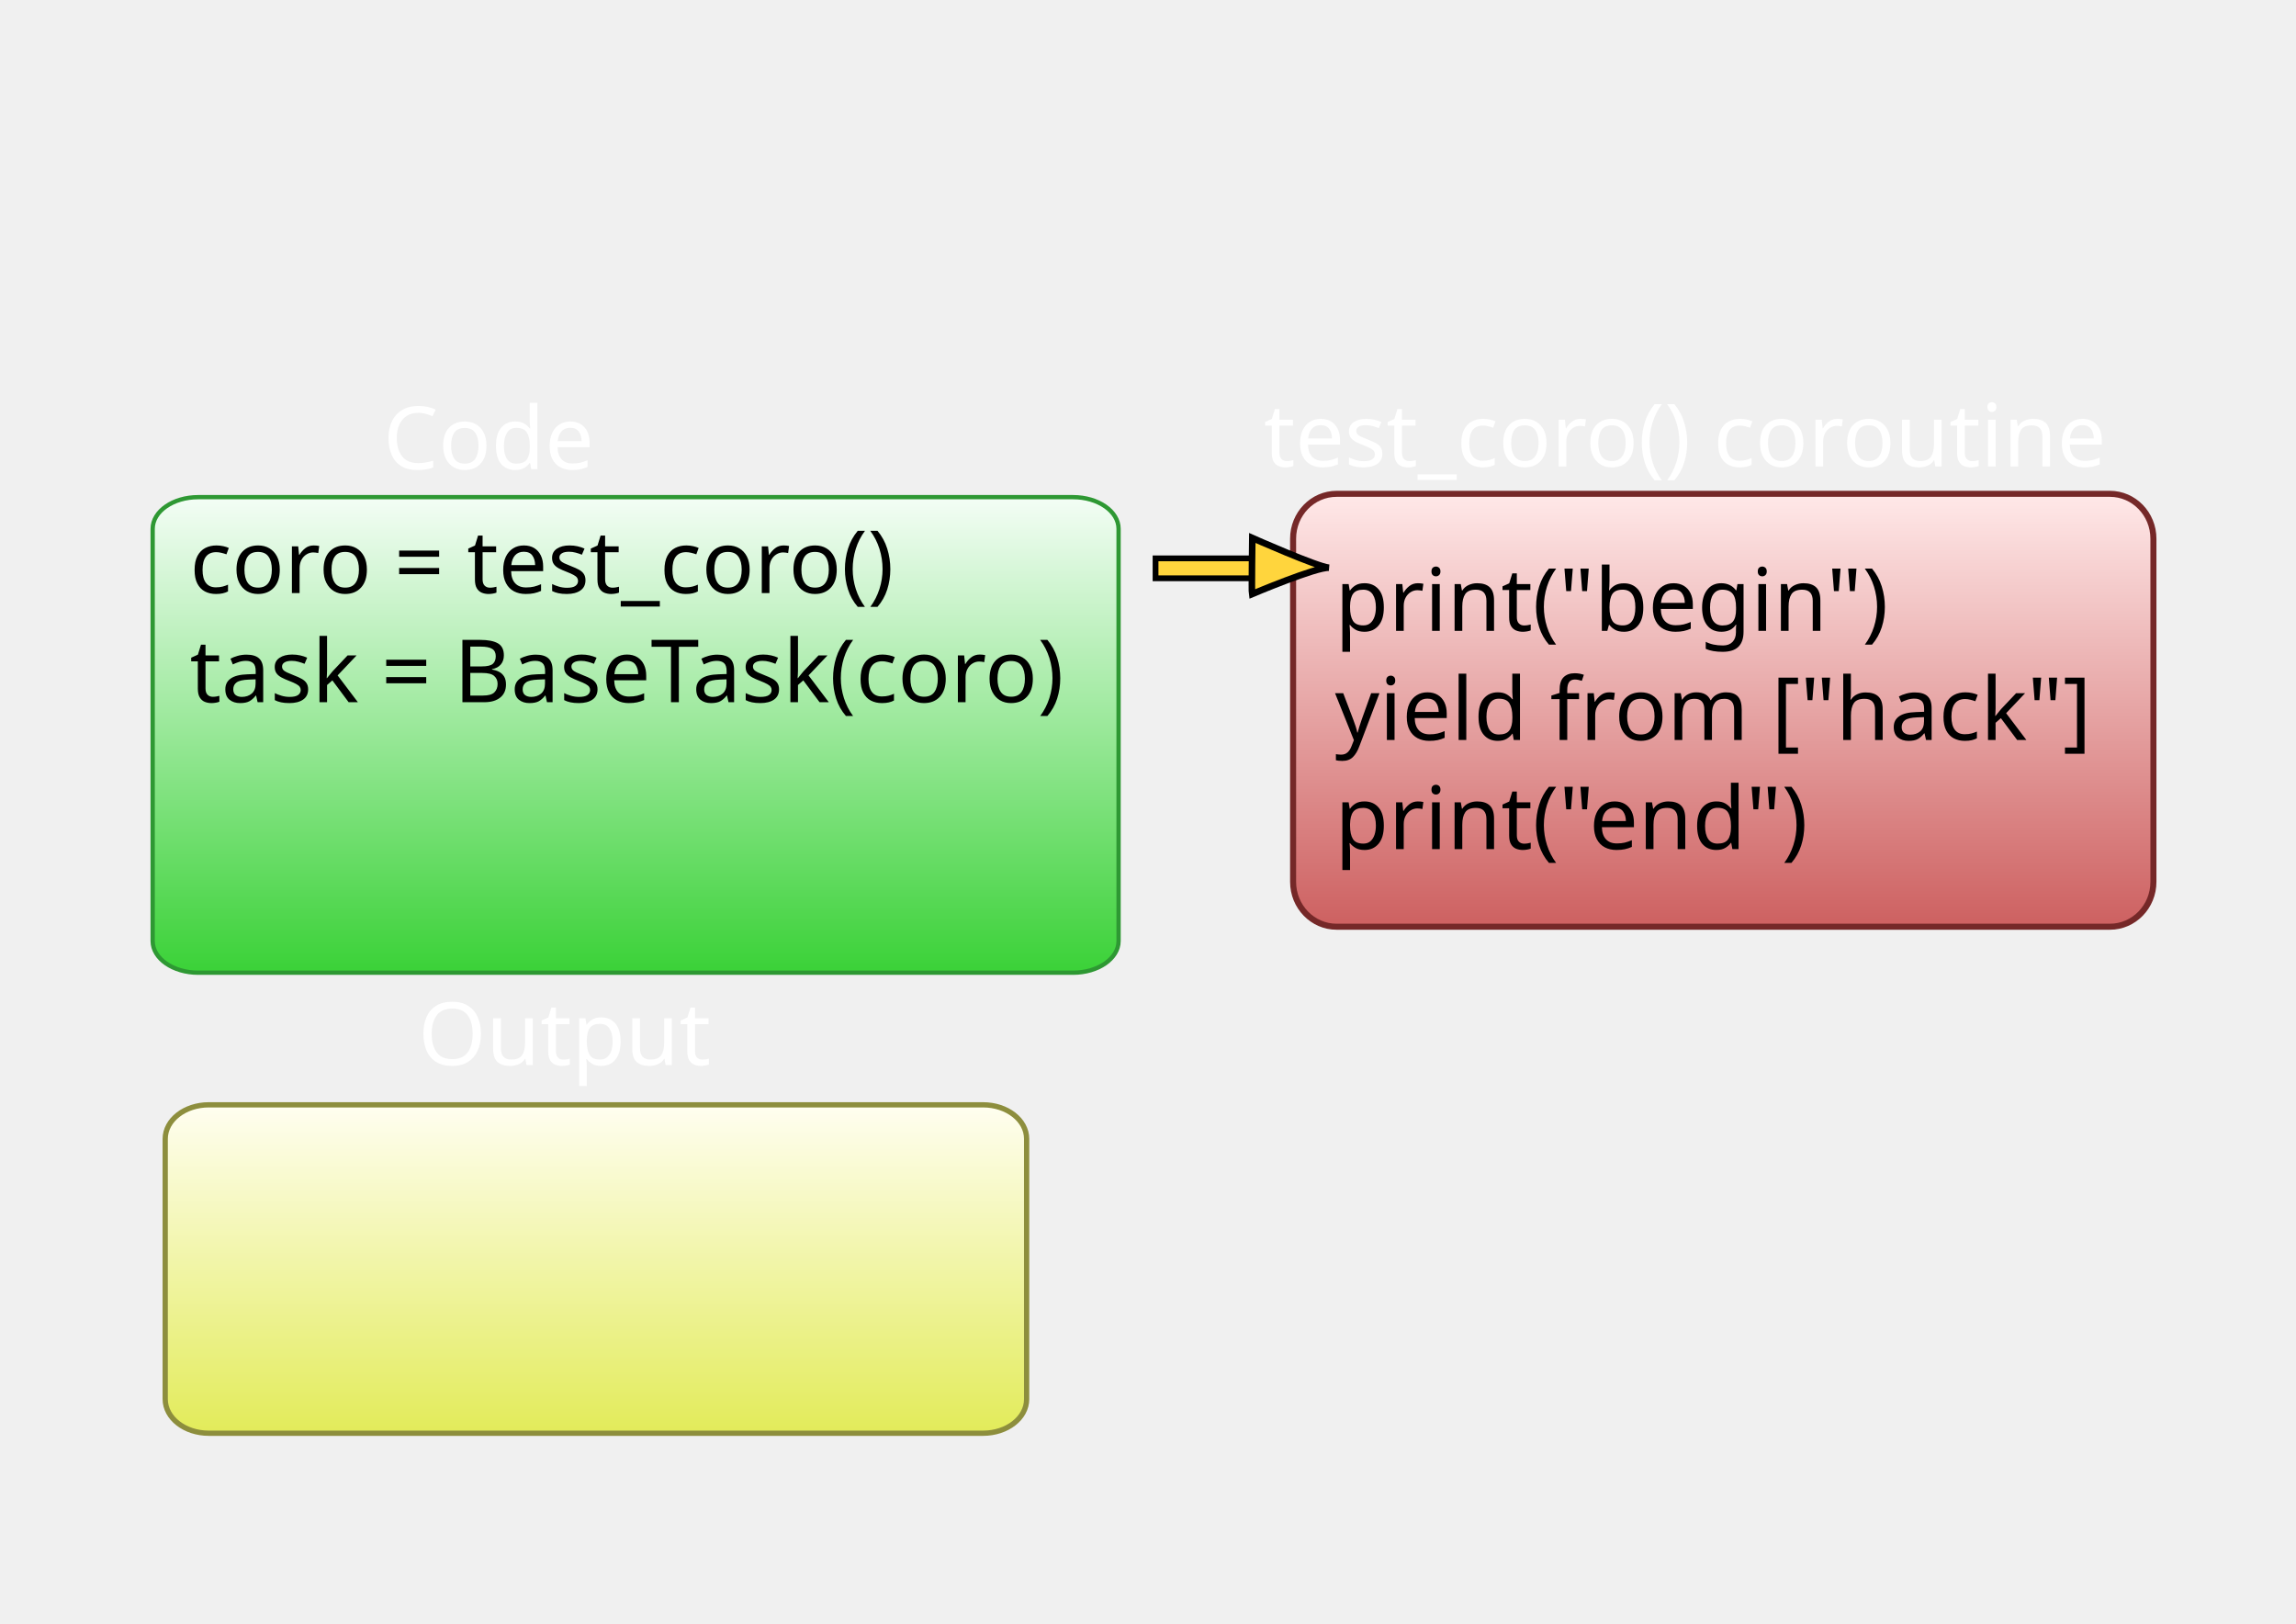
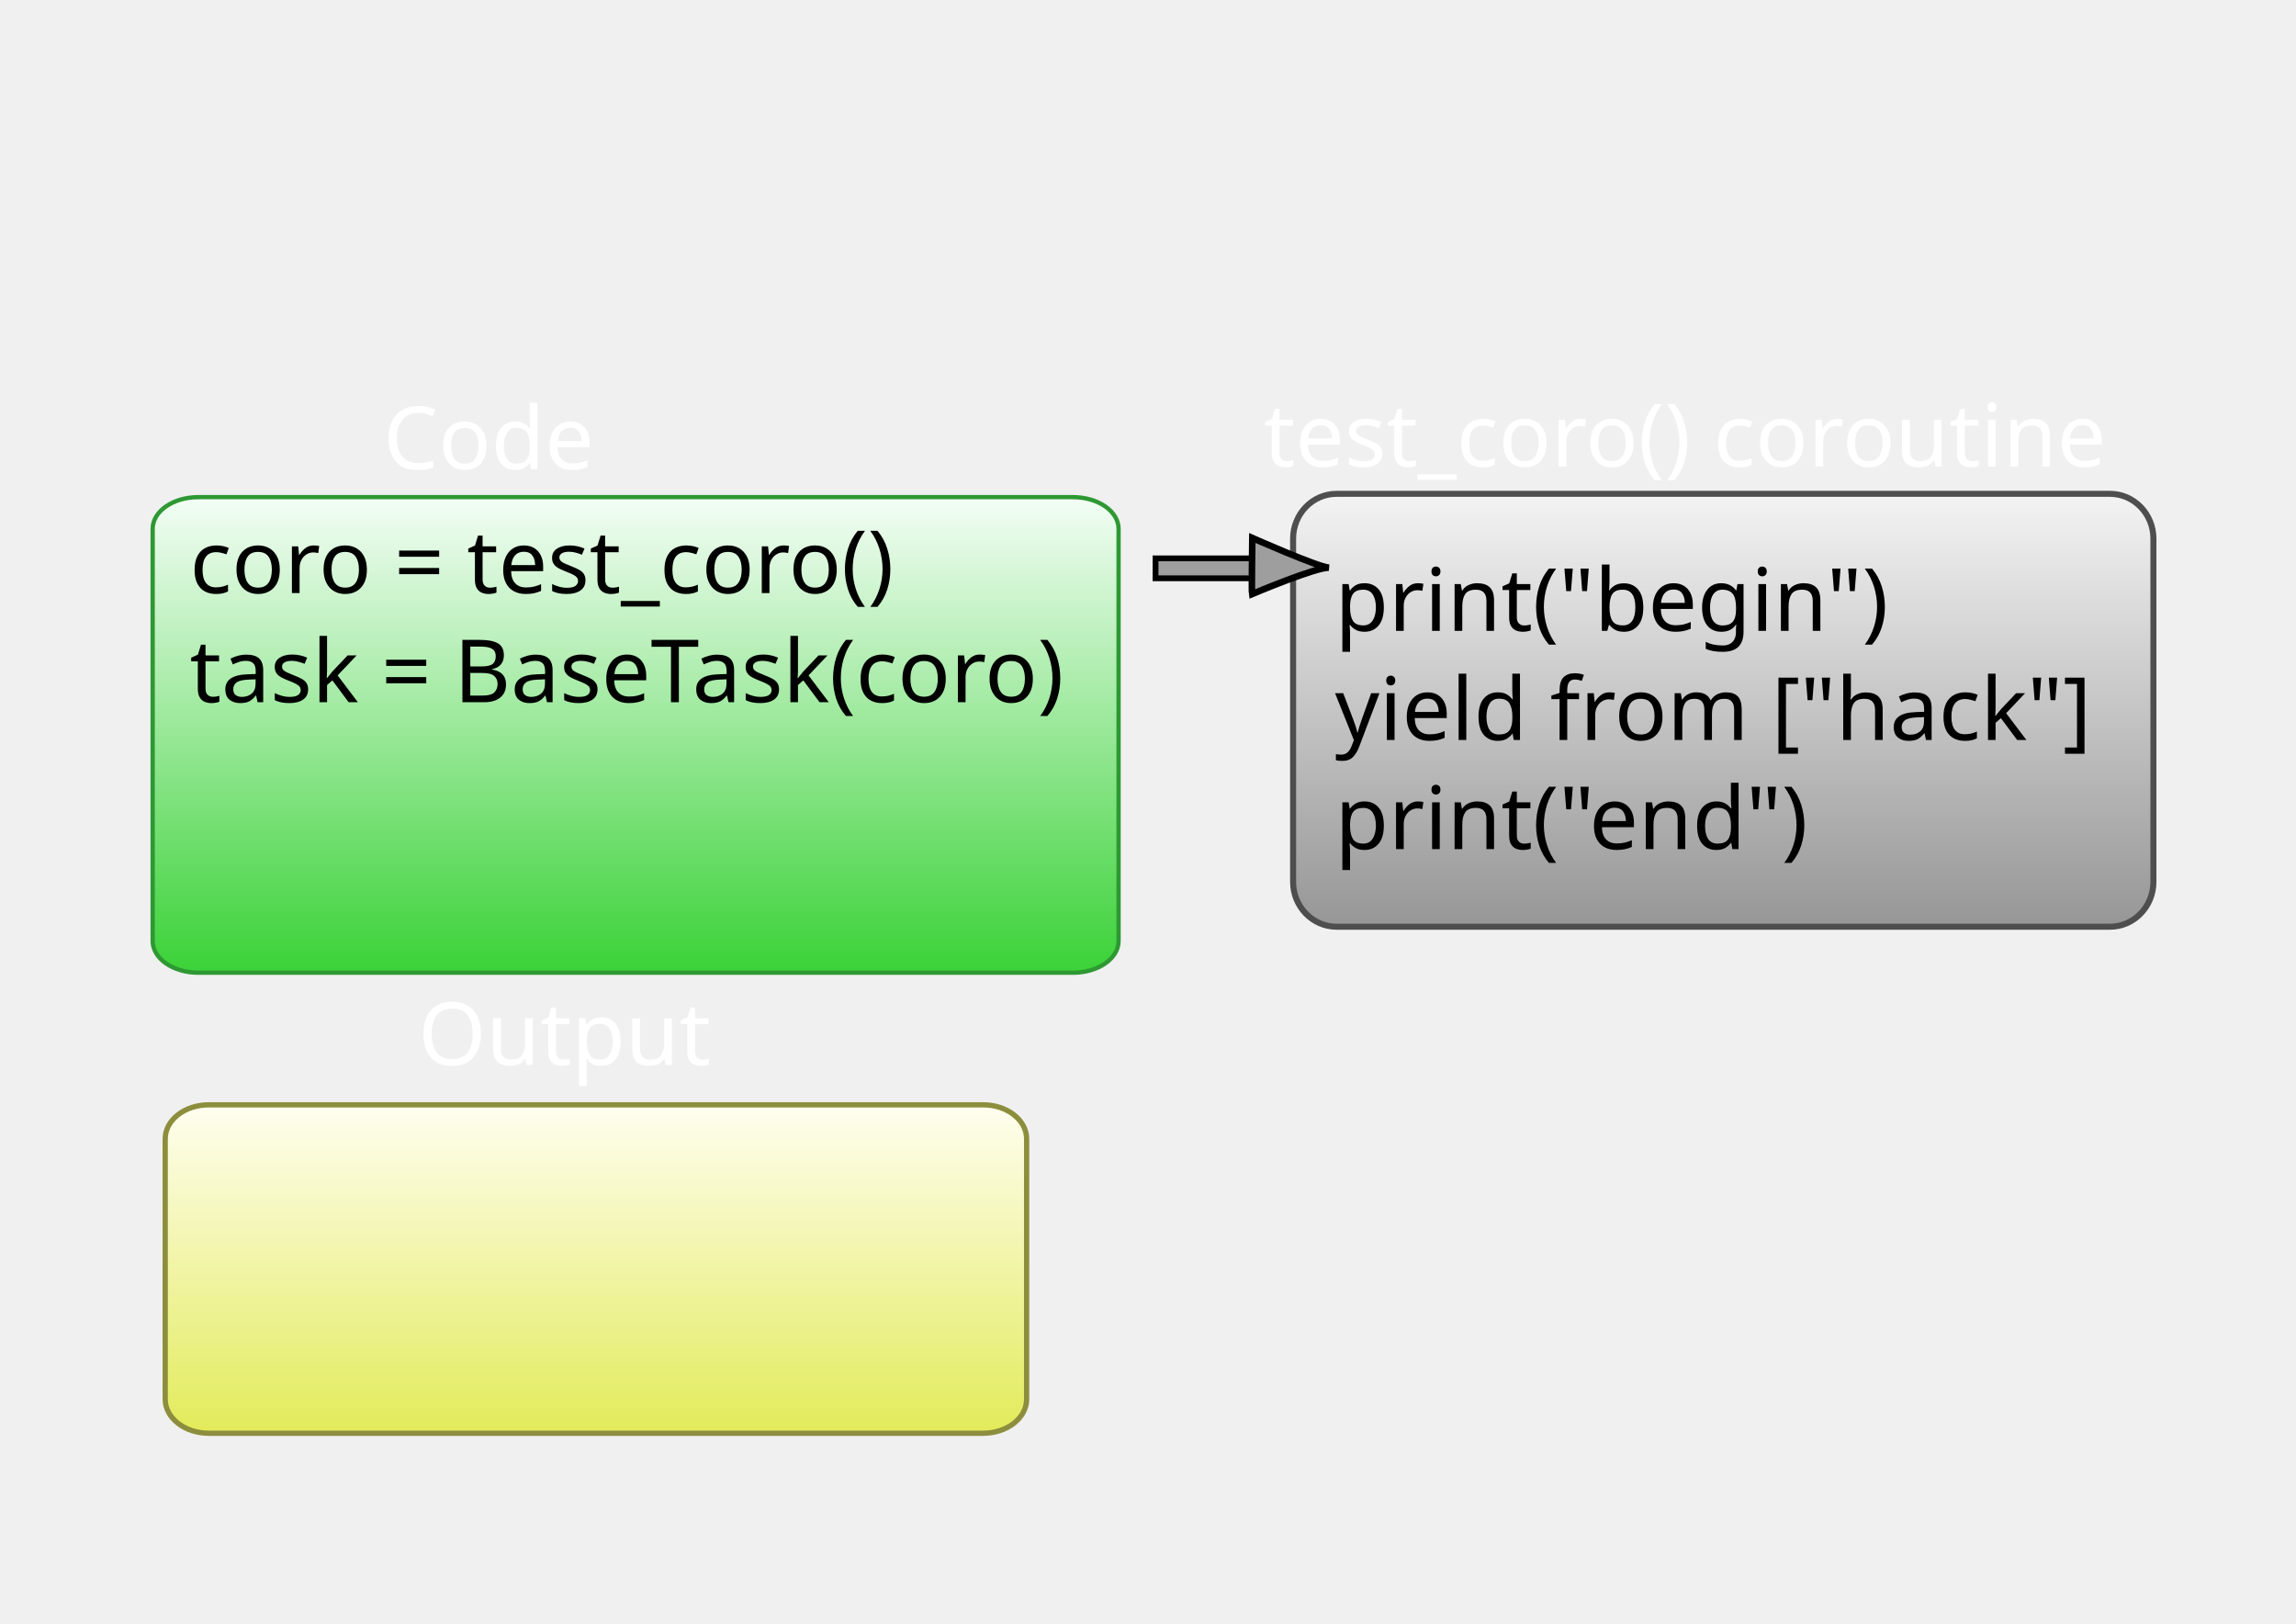
<svg xmlns="http://www.w3.org/2000/svg" xmlns:xlink="http://www.w3.org/1999/xlink" version="1.1" id="svg2" height="744.094" width="1052.362">
  <defs id="defs4">
    <linearGradient id="linearGradient12126">
-       <stop style="stop-color:#ffe8e8;stop-opacity:1;" offset="0" id="stop12128" />
-       <stop style="stop-color:#cd6060;stop-opacity:1;" offset="1" id="stop12130" />
+       <stop id="stop12128" offset="0" style="stop-color:#ffe8e8;stop-opacity:1;" />
+       <stop id="stop12130" offset="1" style="stop-color:#cd6060;stop-opacity:1;" />
    </linearGradient>
-     <marker orient="auto" refY="0" refX="0" id="DotL" style="overflow:visible">
-       <path id="path3982" d="m -2.5,-1 c 0,2.76 -2.24,5 -5,5 -2.76,0 -5,-2.24 -5,-5 0,-2.76 2.24,-5 5,-5 2.76,0 5,2.24 5,5 z" style="fill-rule:evenodd;stroke:#000000;stroke-width:1pt" transform="matrix(0.8,0,0,0.8,5.92,0.8)" />
+     <marker style="overflow:visible" id="DotL" refX="0" refY="0" orient="auto">
+       <path transform="matrix(0.8,0,0,0.8,5.92,0.8)" style="fill-rule:evenodd;stroke:#000000;stroke-width:1pt" d="m -2.5,-1 c 0,2.76 -2.24,5 -5,5 -2.76,0 -5,-2.24 -5,-5 0,-2.76 2.24,-5 5,-5 2.76,0 5,2.24 5,5 z" id="path3982" />
    </marker>
-     <marker id="RazorWire" refX="0" refY="0" orient="auto" style="overflow:visible">
-       <path id="path4153" transform="scale(0.8,0.8)" style="fill:#808080;fill-opacity:1;fill-rule:evenodd;stroke:#000000;stroke-width:0.1pt" d="m 0.023,-0.74 0,1.438 -7.781,2.313 18.437,0 -7.187,-2.313 0,-1.438 7.25,-2.156 -18.469,0 7.75,2.156 z" />
+     <marker style="overflow:visible" orient="auto" refY="0" refX="0" id="RazorWire">
+       <path d="m 0.023,-0.74 0,1.438 -7.781,2.313 18.437,0 -7.187,-2.313 0,-1.438 7.25,-2.156 -18.469,0 7.75,2.156 z" style="fill:#808080;fill-opacity:1;fill-rule:evenodd;stroke:#000000;stroke-width:0.1pt" transform="scale(0.8,0.8)" id="path4153" />
    </marker>
-     <marker orient="auto" refY="0" refX="0" id="Arrow2Lend" style="overflow:visible">
-       <path id="path3942" style="fill-rule:evenodd;stroke-width:0.625;stroke-linejoin:round" d="M 8.719,4.034 -2.207,0.016 8.719,-4.002 c -1.745,2.372 -1.735,5.617 -6e-7,8.035 z" transform="matrix(-1.1,0,0,-1.1,-1.1,0)" />
+     <marker style="overflow:visible" id="Arrow2Lend" refX="0" refY="0" orient="auto">
+       <path transform="matrix(-1.1,0,0,-1.1,-1.1,0)" d="M 8.719,4.034 -2.207,0.016 8.719,-4.002 c -1.745,2.372 -1.735,5.617 -6e-7,8.035 z" style="fill-rule:evenodd;stroke-width:0.625;stroke-linejoin:round" id="path3942" />
    </marker>
-     <marker orient="auto" refY="0" refX="0" id="Arrow1Lend" style="overflow:visible">
-       <path id="path3924" d="M 0,0 5,-5 -12.5,0 5,5 0,0 z" style="fill-rule:evenodd;stroke:#000000;stroke-width:1pt" transform="matrix(-0.8,0,0,-0.8,-10,0)" />
+     <marker style="overflow:visible" id="Arrow1Lend" refX="0" refY="0" orient="auto">
+       <path transform="matrix(-0.8,0,0,-0.8,-10,0)" style="fill-rule:evenodd;stroke:#000000;stroke-width:1pt" d="M 0,0 5,-5 -12.5,0 5,5 0,0 z" id="path3924" />
    </marker>
    <linearGradient id="linearGradient3765">
-       <stop id="stop3767" offset="0" style="stop-color:#f2feff;stop-opacity:1;" />
-       <stop id="stop3769" offset="1" style="stop-color:#41b6ce;stop-opacity:1;" />
+       <stop style="stop-color:#f2feff;stop-opacity:1;" offset="0" id="stop3767" />
+       <stop style="stop-color:#41b6ce;stop-opacity:1;" offset="1" id="stop3769" />
    </linearGradient>
    <linearGradient id="linearGradient3755">
-       <stop style="stop-color:#b8f1f1;stop-opacity:1;" offset="0" id="stop3757" />
-       <stop style="stop-color:#5ac5da;stop-opacity:1;" offset="1" id="stop3759" />
+       <stop id="stop3757" offset="0" style="stop-color:#b8f1f1;stop-opacity:1;" />
+       <stop id="stop3759" offset="1" style="stop-color:#5ac5da;stop-opacity:1;" />
    </linearGradient>
-     <linearGradient xlink:href="#linearGradient3765" id="linearGradient3761" x1="328.5" y1="172.362" x2="334.357" y2="552.362" gradientUnits="userSpaceOnUse" gradientTransform="matrix(0.6143788,0,0,0.4866711,176.4746,449.7801)" />
-     <linearGradient xlink:href="#linearGradient3765-7" id="linearGradient3761-8" x1="328.5" y1="172.362" x2="334.357" y2="552.362" gradientUnits="userSpaceOnUse" gradientTransform="matrix(0.6143788,0,0,0.6431323,188.5043,-52.64542)" />
+     <linearGradient gradientTransform="matrix(0.6143788,0,0,0.4866711,176.4746,449.7801)" gradientUnits="userSpaceOnUse" y2="552.362" x2="334.357" y1="172.362" x1="328.5" id="linearGradient3761" xlink:href="#linearGradient3765" />
+     <linearGradient gradientTransform="matrix(0.6143788,0,0,0.6431323,188.5043,-52.64542)" gradientUnits="userSpaceOnUse" y2="552.362" x2="334.357" y1="172.362" x1="328.5" id="linearGradient3761-8" xlink:href="#linearGradient3765-7" />
    <linearGradient id="linearGradient3765-7">
-       <stop id="stop3767-4" offset="0" style="stop-color:#f2fdf4;stop-opacity:1;" />
-       <stop id="stop3769-3" offset="1" style="stop-color:#3cd239;stop-opacity:1;" />
+       <stop style="stop-color:#f2fdf4;stop-opacity:1;" offset="0" id="stop3767-4" />
+       <stop style="stop-color:#3cd239;stop-opacity:1;" offset="1" id="stop3769-3" />
    </linearGradient>
-     <linearGradient y2="548.954" x2="328.5" y1="172.362" x1="328.5" gradientTransform="matrix(0.8804081,0,0,0.5692378,-5.487653,439.6073)" gradientUnits="userSpaceOnUse" id="linearGradient5906" xlink:href="#linearGradient3765-7" />
-     <marker orient="auto" refY="0" refX="0" id="Arrow1Lend-4" style="overflow:visible">
-       <path id="path3924-0" d="M 0,0 5,-5 -12.5,0 5,5 0,0 z" style="fill-rule:evenodd;stroke:#000000;stroke-width:1pt" transform="matrix(-0.8,0,0,-0.8,-10,0)" />
+     <linearGradient xlink:href="#linearGradient3765-7" id="linearGradient5906" gradientUnits="userSpaceOnUse" gradientTransform="matrix(0.8804081,0,0,0.5692378,-5.487653,439.6073)" x1="328.5" y1="172.362" x2="328.5" y2="548.954" />
+     <marker style="overflow:visible" id="Arrow1Lend-4" refX="0" refY="0" orient="auto">
+       <path transform="matrix(-0.8,0,0,-0.8,-10,0)" style="fill-rule:evenodd;stroke:#000000;stroke-width:1pt" d="M 0,0 5,-5 -12.5,0 5,5 0,0 z" id="path3924-0" />
    </marker>
-     <linearGradient xlink:href="#linearGradient12126" id="linearGradient12140" x1="879.429" y1="523.279" x2="879.429" y2="707.26" gradientUnits="userSpaceOnUse" gradientTransform="matrix(0.8942972,0,0,1.078099,32.93831,-29.19488)" />
-     <linearGradient xlink:href="#linearGradient12126-6" id="linearGradient12140-4" x1="879.429" y1="523.279" x2="883.507" y2="706.591" gradientUnits="userSpaceOnUse" gradientTransform="matrix(0.9957622,0,0,1.142415,-67.42616,-69.40973)" />
+     <linearGradient gradientTransform="matrix(0.8942972,0,0,1.078099,32.93831,-29.19488)" gradientUnits="userSpaceOnUse" y2="707.26" x2="879.429" y1="523.279" x1="879.429" id="linearGradient12140" xlink:href="#linearGradient12126" />
+     <linearGradient gradientTransform="matrix(0.9957622,0,0,1.142415,-67.42616,-69.40973)" gradientUnits="userSpaceOnUse" y2="706.591" x2="883.507" y1="523.279" x1="879.429" id="linearGradient12140-4" xlink:href="#linearGradient12126-6" />
    <linearGradient id="linearGradient12126-6">
-       <stop style="stop-color:#fffef0;stop-opacity:1;" offset="0" id="stop12128-6" />
-       <stop style="stop-color:#e2eb59;stop-opacity:1;" offset="1" id="stop12130-1" />
+       <stop id="stop12128-6" offset="0" style="stop-color:#fffef0;stop-opacity:1;" />
+       <stop id="stop12130-1" offset="1" style="stop-color:#e2eb59;stop-opacity:1;" />
    </linearGradient>
-     <linearGradient y2="707.709" x2="879.429" y1="523.279" x1="879.429" gradientTransform="matrix(0.8954408,0,0,0.8179006,-484.7387,386.8686)" gradientUnits="userSpaceOnUse" id="linearGradient12157" xlink:href="#linearGradient12126-6" />
+     <linearGradient xlink:href="#linearGradient12126-6" id="linearGradient12157" gradientUnits="userSpaceOnUse" gradientTransform="matrix(0.8954408,0,0,0.8179006,-484.7387,386.8686)" x1="879.429" y1="523.279" x2="879.429" y2="707.709" />
+     <linearGradient gradientTransform="matrix(0.8942972,0,0,1.078099,32.93831,-29.19488)" gradientUnits="userSpaceOnUse" y2="707.26" x2="879.429" y1="523.279" x1="879.429" id="linearGradient12140-13" xlink:href="#linearGradient12126-340" />
+     <linearGradient id="linearGradient12126-340">
+       <stop id="stop3173" offset="0" style="stop-color:#f3f3f3;stop-opacity:1;" />
+       <stop id="stop3175" offset="1" style="stop-color:#969696;stop-opacity:1;" />
+     </linearGradient>
  </defs>
-   <g id="layer1" transform="translate(0,-308.2677)">
-     <rect style="fill:url(#linearGradient5906);fill-opacity:1;fill-rule:nonzero;stroke:#2e9833;stroke-width:1.962;stroke-linecap:butt;stroke-linejoin:round;stroke-miterlimit:4;stroke-opacity:1;stroke-dasharray:none" id="rect2985-0" width="442.719" height="217.937" x="69.976" y="536.096" rx="20.877" ry="14.506" />
-     <text xml:space="preserve" style="font-size:40px;font-style:normal;font-variant:normal;font-weight:normal;font-stretch:normal;line-height:125%;letter-spacing:0px;word-spacing:0px;fill:#ffffff;fill-opacity:1;stroke:none;font-family:Comfortaa;-inkscape-font-specification:Comfortaa" x="579.229" y="522.051" id="text3771-4">
-       <tspan id="tspan3773-6" x="579.229" y="522.051">test_coro() coroutine</tspan>
+   <g transform="translate(0,-308.2677)" id="layer1">
+     <rect ry="14.506" rx="20.877" y="536.096" x="69.976" height="217.937" width="442.719" id="rect2985-0" style="fill:url(#linearGradient5906);fill-opacity:1;fill-rule:nonzero;stroke:#2e9833;stroke-width:1.962;stroke-linecap:butt;stroke-linejoin:round;stroke-miterlimit:4;stroke-opacity:1;stroke-dasharray:none" />
+     <text id="text3771-4" y="522.051" x="579.229" style="font-size:40px;font-style:normal;font-variant:normal;font-weight:normal;font-stretch:normal;line-height:125%;letter-spacing:0px;word-spacing:0px;fill:#ffffff;fill-opacity:1;stroke:none;font-family:Comfortaa;-inkscape-font-specification:Comfortaa" xml:space="preserve">
+       <tspan y="522.051" x="579.229" id="tspan3773-6">test_coro() coroutine</tspan>
    </text>
-     <rect style="fill:url(#linearGradient12140);fill-opacity:1;fill-rule:nonzero;stroke:#752828;stroke-width:2.762;stroke-linecap:butt;stroke-linejoin:round;stroke-miterlimit:4;stroke-opacity:1;stroke-dasharray:none" id="rect11120-3" width="394.324" height="198.385" x="592.687" y="534.574" rx="19.929" ry="20.564" />
-     <text xml:space="preserve" style="font-size:40px;font-style:normal;font-weight:normal;line-height:125%;letter-spacing:0px;word-spacing:0px;fill:#ffffff;fill-opacity:1;stroke:none;font-family:Sans" x="175.637" y="523.265" id="text5865-6-8-9">
-       <tspan x="175.637" y="523.265" style="font-style:normal;font-variant:normal;font-weight:normal;font-stretch:normal;fill:#ffffff;fill-opacity:1;font-family:Comfortaa;-inkscape-font-specification:Comfortaa" id="tspan11114-1">Code</tspan>
+     <rect ry="20.564" rx="19.929" y="534.574" x="592.687" height="198.385" width="394.324" id="rect11120-3" style="fill:url(#linearGradient12140-13);fill-opacity:1;fill-rule:nonzero;stroke:#4e4e4e;stroke-width:2.762;stroke-linecap:butt;stroke-linejoin:round;stroke-miterlimit:4;stroke-opacity:1;stroke-dasharray:none" />
+     <text id="text5865-6-8-9" y="523.265" x="175.637" style="font-size:40px;font-style:normal;font-weight:normal;line-height:125%;letter-spacing:0px;word-spacing:0px;fill:#ffffff;fill-opacity:1;stroke:none;font-family:Sans" xml:space="preserve">
+       <tspan id="tspan11114-1" style="font-style:normal;font-variant:normal;font-weight:normal;font-stretch:normal;fill:#ffffff;fill-opacity:1;font-family:Comfortaa;-inkscape-font-specification:Comfortaa" y="523.265" x="175.637">Code</tspan>
    </text>
-     <text xml:space="preserve" style="font-size:40px;font-style:normal;font-weight:normal;line-height:125%;letter-spacing:0px;word-spacing:0px;fill:#000000;fill-opacity:1;stroke:none;font-family:Sans" x="86.991" y="580.069" id="text5865-6">
-       <tspan x="86.991" y="580.069" style="font-style:normal;font-variant:normal;font-weight:normal;font-stretch:normal;fill:#000000;fill-opacity:1;font-family:Comfortaa;-inkscape-font-specification:Comfortaa" id="tspan3961">coro = test_coro()</tspan>
-       <tspan x="86.991" y="630.069" style="font-style:normal;font-variant:normal;font-weight:normal;font-stretch:normal;fill:#000000;fill-opacity:1;font-family:Comfortaa;-inkscape-font-specification:Comfortaa" id="tspan3174">task = BaseTask(coro)</tspan>
+     <text id="text5865-6" y="580.069" x="86.991" style="font-size:40px;font-style:normal;font-weight:normal;line-height:125%;letter-spacing:0px;word-spacing:0px;fill:#000000;fill-opacity:1;stroke:none;font-family:Sans" xml:space="preserve">
+       <tspan id="tspan3961" style="font-style:normal;font-variant:normal;font-weight:normal;font-stretch:normal;fill:#000000;fill-opacity:1;font-family:Comfortaa;-inkscape-font-specification:Comfortaa" y="580.069" x="86.991">coro = test_coro()</tspan>
+       <tspan id="tspan3174" style="font-style:normal;font-variant:normal;font-weight:normal;font-stretch:normal;fill:#000000;fill-opacity:1;font-family:Comfortaa;-inkscape-font-specification:Comfortaa" y="630.069" x="86.991">task = BaseTask(coro)</tspan>
    </text>
-     <rect style="fill:url(#linearGradient12157);fill-opacity:1;fill-rule:nonzero;stroke:#8d8e3d;stroke-width:2.407;stroke-linecap:butt;stroke-linejoin:round;stroke-miterlimit:4;stroke-opacity:1;stroke-dasharray:none" id="rect11120-3-8" width="394.828" height="150.505" x="75.726" y="814.572" rx="19.954" ry="15.601" />
-     <text xml:space="preserve" style="font-size:40px;font-style:normal;font-weight:normal;line-height:125%;letter-spacing:0px;word-spacing:0px;fill:#ffffff;fill-opacity:1;stroke:none;font-family:Sans" x="191.638" y="796.341" id="text5865-6-8-9-4">
-       <tspan x="191.638" y="796.341" style="font-style:normal;font-variant:normal;font-weight:normal;font-stretch:normal;fill:#ffffff;fill-opacity:1;font-family:Comfortaa;-inkscape-font-specification:Comfortaa" id="tspan11114-1-1">Output</tspan>
+     <rect ry="15.601" rx="19.954" y="814.572" x="75.726" height="150.505" width="394.828" id="rect11120-3-8" style="fill:url(#linearGradient12157);fill-opacity:1;fill-rule:nonzero;stroke:#8d8e3d;stroke-width:2.407;stroke-linecap:butt;stroke-linejoin:round;stroke-miterlimit:4;stroke-opacity:1;stroke-dasharray:none" />
+     <text id="text5865-6-8-9-4" y="796.341" x="191.638" style="font-size:40px;font-style:normal;font-weight:normal;line-height:125%;letter-spacing:0px;word-spacing:0px;fill:#ffffff;fill-opacity:1;stroke:none;font-family:Sans" xml:space="preserve">
+       <tspan id="tspan11114-1-1" style="font-style:normal;font-variant:normal;font-weight:normal;font-stretch:normal;fill:#ffffff;fill-opacity:1;font-family:Comfortaa;-inkscape-font-specification:Comfortaa" y="796.341" x="191.638">Output</tspan>
    </text>
-     <text xml:space="preserve" style="font-size:40px;font-style:normal;font-variant:normal;font-weight:normal;font-stretch:normal;line-height:125%;letter-spacing:0px;word-spacing:0px;fill:#000000;fill-opacity:1;stroke:none;font-family:Comfortaa;-inkscape-font-specification:Comfortaa" x="611.867" y="597.384" id="text12274">
-       <tspan x="611.867" y="597.384" id="tspan3147">print("begin")</tspan>
-       <tspan x="611.867" y="647.384" id="tspan3176">yield from ["hack"]</tspan>
-       <tspan x="611.867" y="697.384" id="tspan3149">print("end")</tspan>
+     <text id="text12274" y="597.384" x="611.867" style="font-size:40px;font-style:normal;font-variant:normal;font-weight:normal;font-stretch:normal;line-height:125%;letter-spacing:0px;word-spacing:0px;fill:#000000;fill-opacity:1;stroke:none;font-family:Comfortaa;-inkscape-font-specification:Comfortaa" xml:space="preserve">
+       <tspan id="tspan3147" y="597.384" x="611.867">print("begin")</tspan>
+       <tspan id="tspan3176" y="647.384" x="611.867">yield from ["hack"]</tspan>
+       <tspan id="tspan3149" y="697.384" x="611.867">print("end")</tspan>
    </text>
-     <rect style="fill:none" id="rect9782" width="108.171" height="37.984" x="541.68" y="460.869" rx="0" ry="0" transform="translate(0,308.2677)" />
-     <g id="g12486" transform="translate(-24.77194,-196.524)">
-       <rect ry="0" rx="0" y="760.672" x="554.413" height="9.131" width="56.547" id="rect12135" style="fill:#ffd53d;fill-opacity:1;stroke:#000000;stroke-width:2.652;stroke-miterlimit:4;stroke-opacity:1;stroke-dasharray:none" />
-       <path id="path7308-2-1" d="m 598.76,751.323 c 0,0 29.705,13.182 35.206,13.65 -5.698,-0.468 -35.335,12.068 -35.335,12.068 -0.21,-1.185 0.129,-25.719 0.129,-25.719 z" style="fill:#ffd53d;fill-opacity:1;fill-rule:nonzero;stroke:#000000;stroke-width:3;stroke-miterlimit:4;stroke-opacity:1;stroke-dasharray:none" />
+     <rect transform="translate(0,308.2677)" ry="0" rx="0" y="460.869" x="541.68" height="37.984" width="108.171" id="rect9782" style="fill:none" />
+     <g transform="translate(-24.77194,-196.524)" id="g12486">
+       <rect style="fill:#9e9e9e;fill-opacity:1;stroke:#000000;stroke-width:2.652;stroke-miterlimit:4;stroke-opacity:1;stroke-dasharray:none" id="rect12135" width="56.547" height="9.131" x="554.413" y="760.672" rx="0" ry="0" />
+       <path style="fill:#9e9e9e;fill-opacity:1;fill-rule:nonzero;stroke:#000000;stroke-width:3;stroke-miterlimit:4;stroke-opacity:1;stroke-dasharray:none" d="m 598.76,751.323 c 0,0 29.705,13.182 35.206,13.65 -5.698,-0.468 -35.335,12.068 -35.335,12.068 -0.21,-1.185 0.129,-25.719 0.129,-25.719 z" id="path7308-2-1" />
    </g>
  </g>
</svg>
